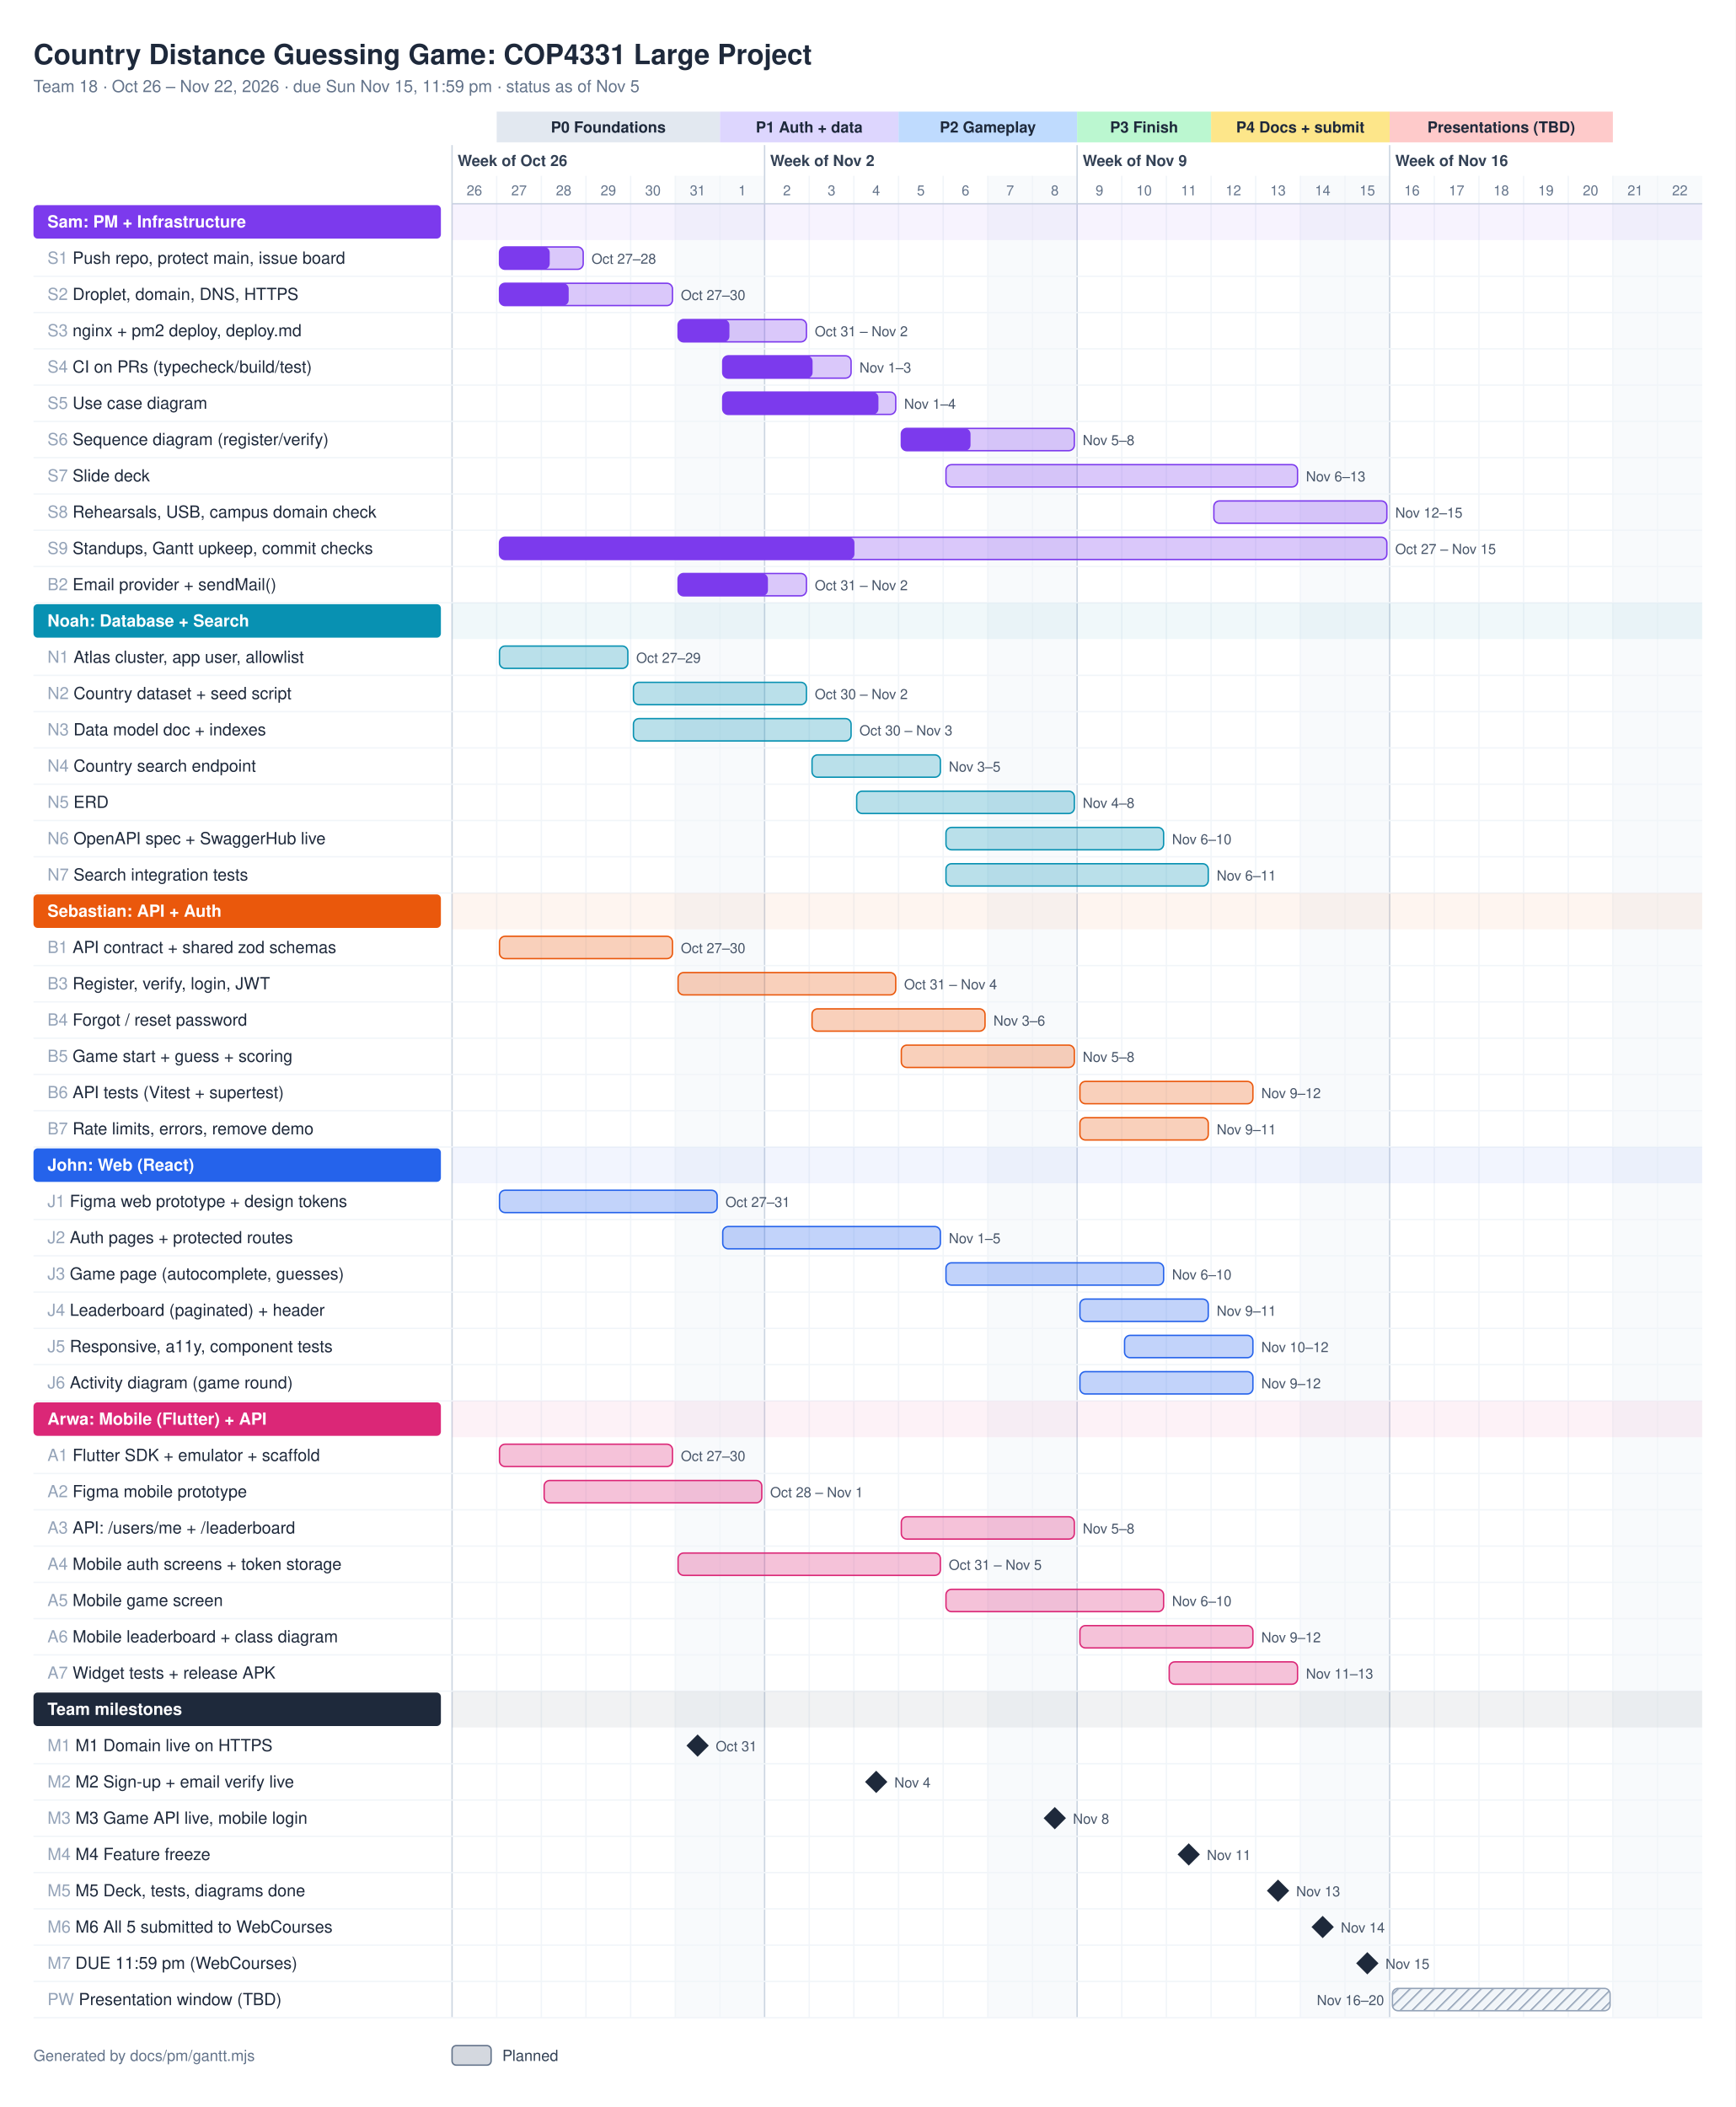
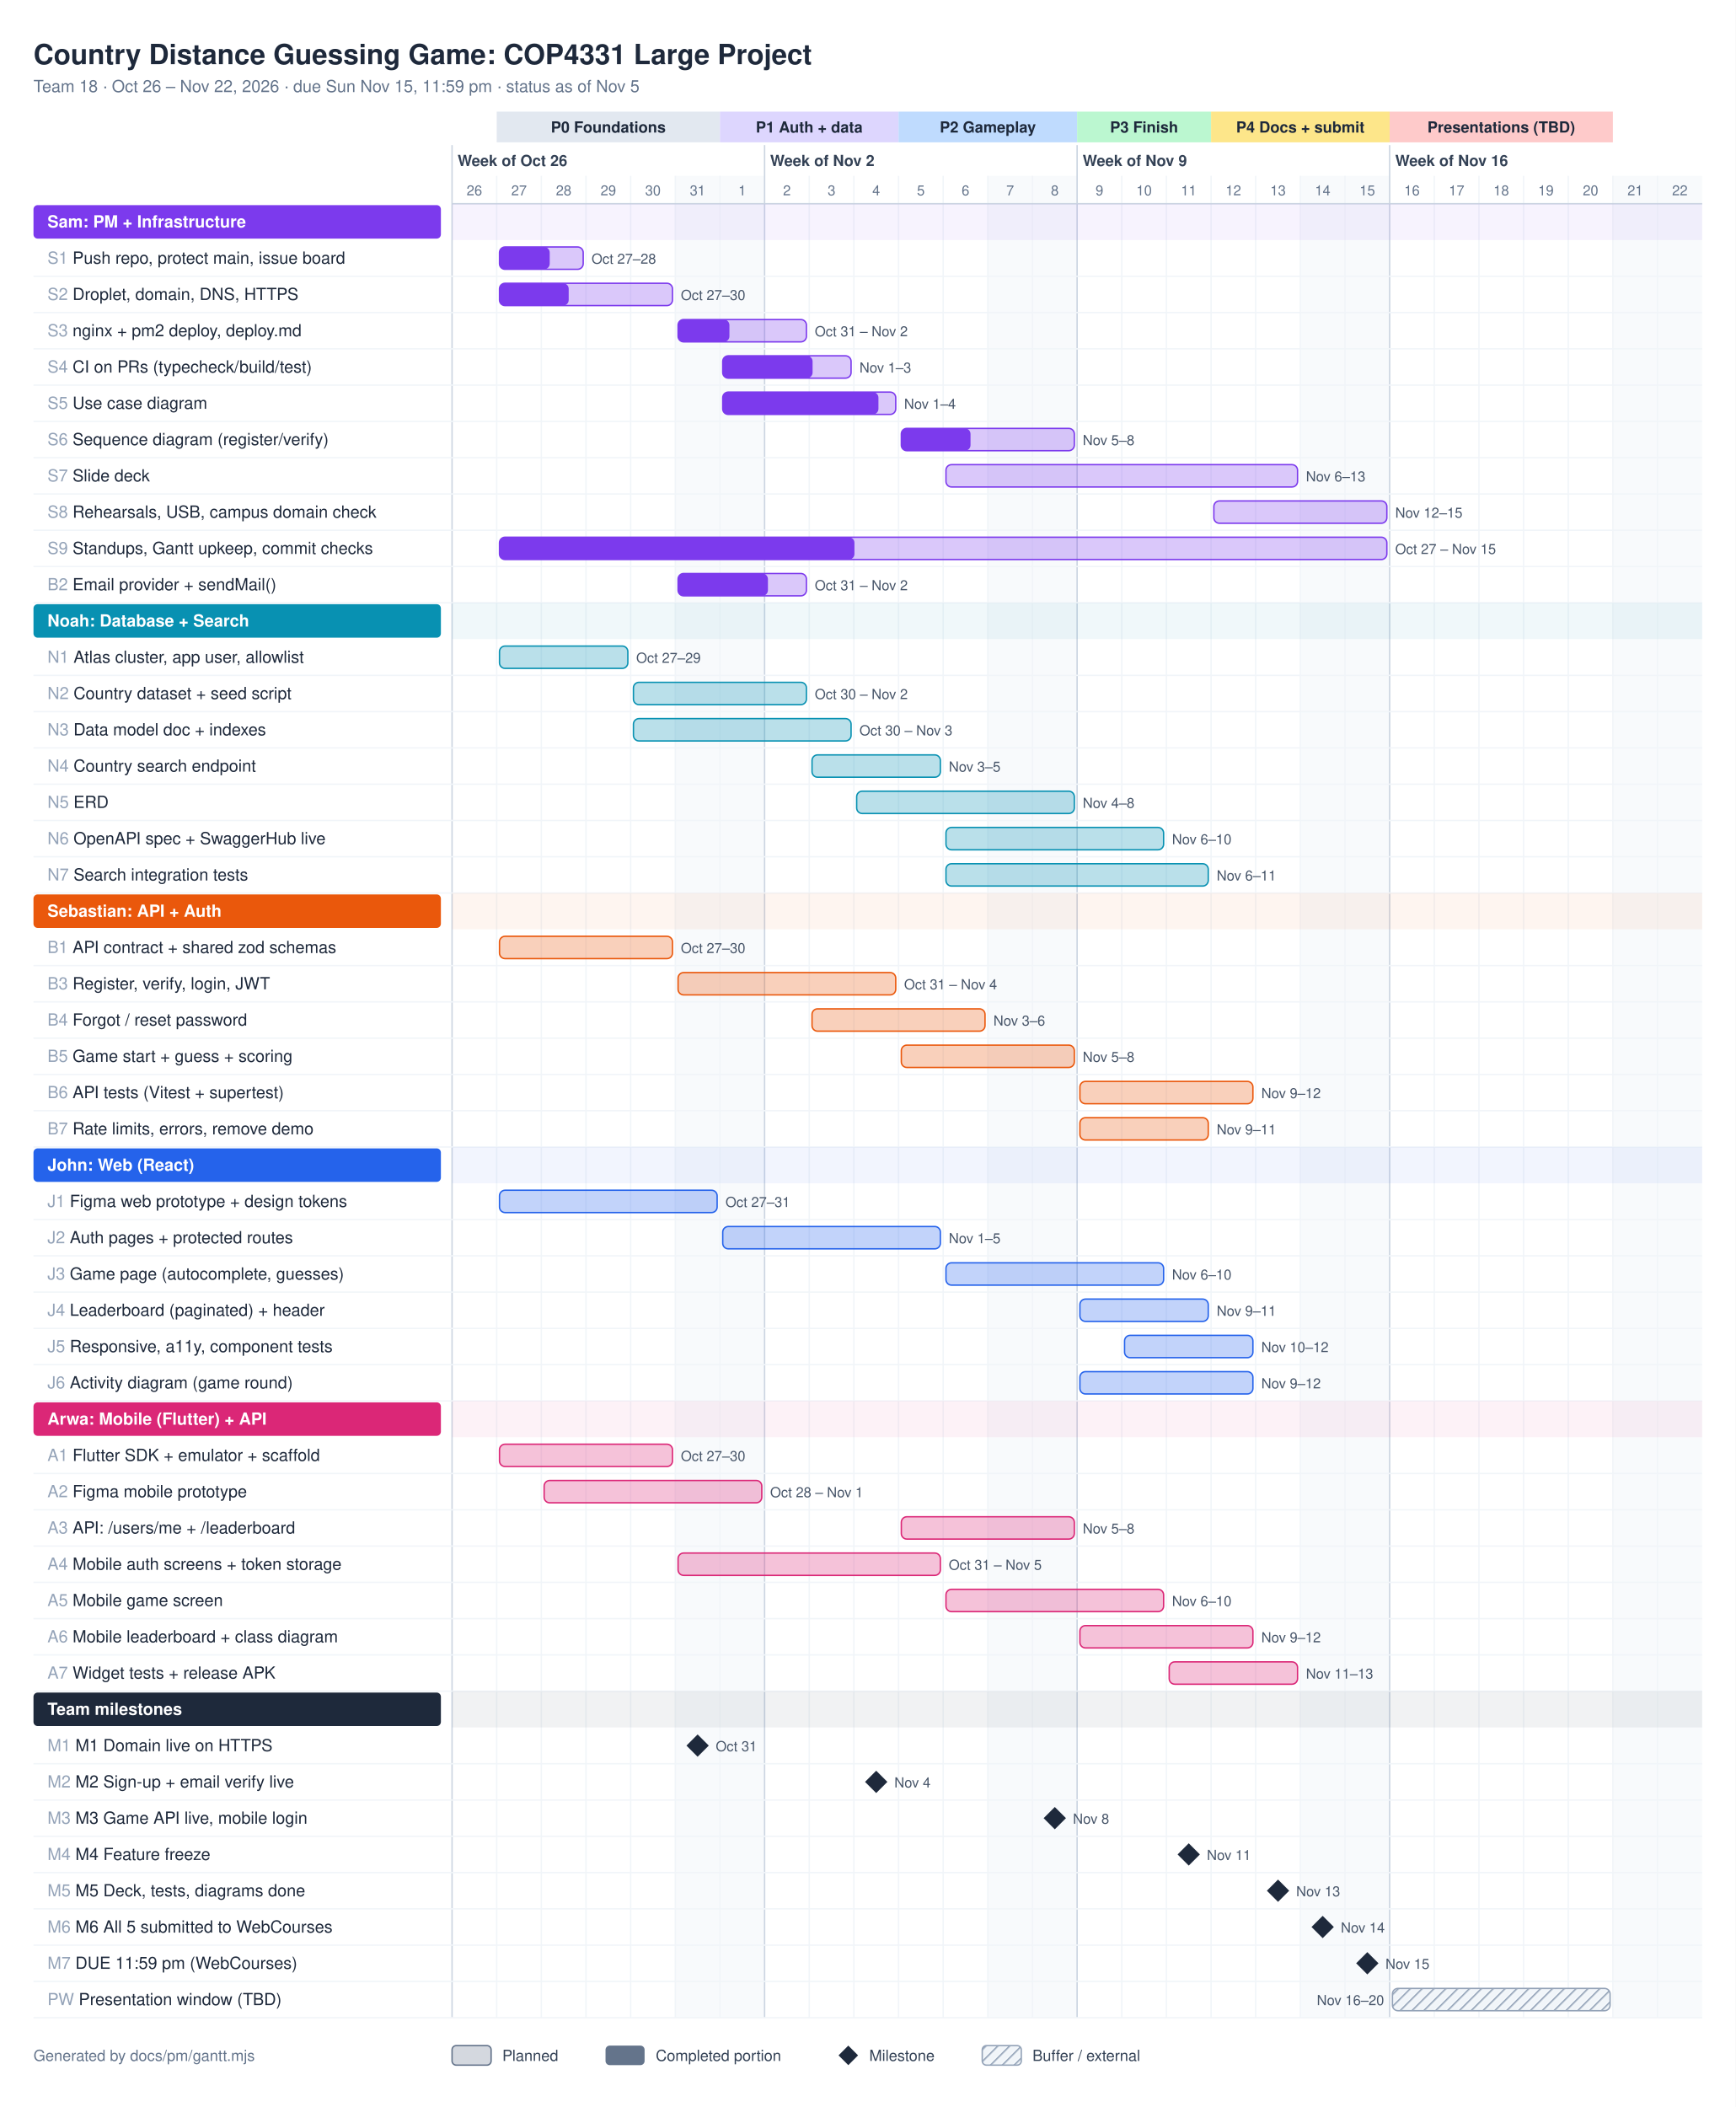
<svg xmlns="http://www.w3.org/2000/svg" viewBox="0 0 1244 1510" width="1244" height="1510" font-family="Segoe UI, Helvetica, Arial, sans-serif">
  <defs>
    <pattern id="hatch" width="6" height="6" patternUnits="userSpaceOnUse" patternTransform="rotate(45)">
      <rect width="6" height="6" fill="#f1f5f9" />
      <line x1="0" y1="0" x2="0" y2="6" stroke="#94a3b8" stroke-width="2" />
    </pattern>
  </defs>
  <rect width="1244" height="1510" fill="#ffffff" />
  <text x="24" y="46" font-size="20" font-weight="700" fill="#1e293b">Country Distance Guessing Game: COP4331 Large Project</text>
  <text x="24" y="66" font-size="12" fill="#64748b">Team 18 · Oct 26 – Nov 22, 2026 · due Sun Nov 15, 11:59 pm · status as of Nov 5</text>
  <rect x="356" y="80" width="160" height="22" fill="#e2e8f0" />
  <text x="436" y="95" font-size="11" font-weight="600" text-anchor="middle" fill="#1e293b">P0 Foundations</text>
  <rect x="516" y="80" width="128" height="22" fill="#ddd6fe" />
  <text x="580" y="95" font-size="11" font-weight="600" text-anchor="middle" fill="#1e293b">P1 Auth + data</text>
  <rect x="644" y="80" width="128" height="22" fill="#bfdbfe" />
  <text x="708" y="95" font-size="11" font-weight="600" text-anchor="middle" fill="#1e293b">P2 Gameplay</text>
  <rect x="772" y="80" width="96" height="22" fill="#bbf7d0" />
  <text x="820" y="95" font-size="11" font-weight="600" text-anchor="middle" fill="#1e293b">P3 Finish</text>
  <rect x="868" y="80" width="128" height="22" fill="#fde68a" />
  <text x="932" y="95" font-size="11" font-weight="600" text-anchor="middle" fill="#1e293b">P4 Docs + submit</text>
  <rect x="996" y="80" width="160" height="22" fill="#fecaca" />
  <text x="1076" y="95" font-size="11" font-weight="600" text-anchor="middle" fill="#1e293b">Presentations (TBD)</text>
  <text x="328" y="119" font-size="11" font-weight="600" fill="#334155">Week of Oct 26</text>
  <line x1="324" y1="104" x2="324" y2="1446" stroke="#cbd5e1" />
  <text x="340" y="140" font-size="10" text-anchor="middle" fill="#64748b">26</text>
  <line x1="356" y1="126" x2="356" y2="1446" stroke="#f1f5f9" />
  <text x="372" y="140" font-size="10" text-anchor="middle" fill="#64748b">27</text>
  <line x1="388" y1="126" x2="388" y2="1446" stroke="#f1f5f9" />
  <text x="404" y="140" font-size="10" text-anchor="middle" fill="#64748b">28</text>
  <line x1="420" y1="126" x2="420" y2="1446" stroke="#f1f5f9" />
  <text x="436" y="140" font-size="10" text-anchor="middle" fill="#64748b">29</text>
  <line x1="452" y1="126" x2="452" y2="1446" stroke="#f1f5f9" />
  <text x="468" y="140" font-size="10" text-anchor="middle" fill="#64748b">30</text>
  <rect x="484" y="126" width="32" height="1320" fill="#f8fafc" />
  <line x1="484" y1="126" x2="484" y2="1446" stroke="#f1f5f9" />
  <text x="500" y="140" font-size="10" text-anchor="middle" fill="#64748b">31</text>
  <rect x="516" y="126" width="32" height="1320" fill="#f8fafc" />
  <line x1="516" y1="126" x2="516" y2="1446" stroke="#f1f5f9" />
  <text x="532" y="140" font-size="10" text-anchor="middle" fill="#64748b">1</text>
  <text x="552" y="119" font-size="11" font-weight="600" fill="#334155">Week of Nov 2</text>
  <line x1="548" y1="104" x2="548" y2="1446" stroke="#cbd5e1" />
  <text x="564" y="140" font-size="10" text-anchor="middle" fill="#64748b">2</text>
  <line x1="580" y1="126" x2="580" y2="1446" stroke="#f1f5f9" />
  <text x="596" y="140" font-size="10" text-anchor="middle" fill="#64748b">3</text>
  <line x1="612" y1="126" x2="612" y2="1446" stroke="#f1f5f9" />
  <text x="628" y="140" font-size="10" text-anchor="middle" fill="#64748b">4</text>
  <line x1="644" y1="126" x2="644" y2="1446" stroke="#f1f5f9" />
  <text x="660" y="140" font-size="10" text-anchor="middle" fill="#64748b">5</text>
  <line x1="676" y1="126" x2="676" y2="1446" stroke="#f1f5f9" />
  <text x="692" y="140" font-size="10" text-anchor="middle" fill="#64748b">6</text>
  <rect x="708" y="126" width="32" height="1320" fill="#f8fafc" />
  <line x1="708" y1="126" x2="708" y2="1446" stroke="#f1f5f9" />
  <text x="724" y="140" font-size="10" text-anchor="middle" fill="#64748b">7</text>
  <rect x="740" y="126" width="32" height="1320" fill="#f8fafc" />
  <line x1="740" y1="126" x2="740" y2="1446" stroke="#f1f5f9" />
  <text x="756" y="140" font-size="10" text-anchor="middle" fill="#64748b">8</text>
  <text x="776" y="119" font-size="11" font-weight="600" fill="#334155">Week of Nov 9</text>
  <line x1="772" y1="104" x2="772" y2="1446" stroke="#cbd5e1" />
  <text x="788" y="140" font-size="10" text-anchor="middle" fill="#64748b">9</text>
  <line x1="804" y1="126" x2="804" y2="1446" stroke="#f1f5f9" />
  <text x="820" y="140" font-size="10" text-anchor="middle" fill="#64748b">10</text>
  <line x1="836" y1="126" x2="836" y2="1446" stroke="#f1f5f9" />
  <text x="852" y="140" font-size="10" text-anchor="middle" fill="#64748b">11</text>
  <line x1="868" y1="126" x2="868" y2="1446" stroke="#f1f5f9" />
  <text x="884" y="140" font-size="10" text-anchor="middle" fill="#64748b">12</text>
  <line x1="900" y1="126" x2="900" y2="1446" stroke="#f1f5f9" />
  <text x="916" y="140" font-size="10" text-anchor="middle" fill="#64748b">13</text>
  <rect x="932" y="126" width="32" height="1320" fill="#f8fafc" />
  <line x1="932" y1="126" x2="932" y2="1446" stroke="#f1f5f9" />
  <text x="948" y="140" font-size="10" text-anchor="middle" fill="#64748b">14</text>
  <rect x="964" y="126" width="32" height="1320" fill="#f8fafc" />
  <line x1="964" y1="126" x2="964" y2="1446" stroke="#f1f5f9" />
  <text x="980" y="140" font-size="10" text-anchor="middle" fill="#64748b">15</text>
  <text x="1000" y="119" font-size="11" font-weight="600" fill="#334155">Week of Nov 16</text>
  <line x1="996" y1="104" x2="996" y2="1446" stroke="#cbd5e1" />
  <text x="1012" y="140" font-size="10" text-anchor="middle" fill="#64748b">16</text>
  <line x1="1028" y1="126" x2="1028" y2="1446" stroke="#f1f5f9" />
  <text x="1044" y="140" font-size="10" text-anchor="middle" fill="#64748b">17</text>
  <line x1="1060" y1="126" x2="1060" y2="1446" stroke="#f1f5f9" />
  <text x="1076" y="140" font-size="10" text-anchor="middle" fill="#64748b">18</text>
  <line x1="1092" y1="126" x2="1092" y2="1446" stroke="#f1f5f9" />
  <text x="1108" y="140" font-size="10" text-anchor="middle" fill="#64748b">19</text>
  <line x1="1124" y1="126" x2="1124" y2="1446" stroke="#f1f5f9" />
  <text x="1140" y="140" font-size="10" text-anchor="middle" fill="#64748b">20</text>
  <rect x="1156" y="126" width="32" height="1320" fill="#f8fafc" />
  <line x1="1156" y1="126" x2="1156" y2="1446" stroke="#f1f5f9" />
  <text x="1172" y="140" font-size="10" text-anchor="middle" fill="#64748b">21</text>
  <rect x="1188" y="126" width="32" height="1320" fill="#f8fafc" />
  <line x1="1188" y1="126" x2="1188" y2="1446" stroke="#f1f5f9" />
  <text x="1204" y="140" font-size="10" text-anchor="middle" fill="#64748b">22</text>
  <line x1="324" y1="146" x2="1220" y2="146" stroke="#cbd5e1" />
  <rect x="24" y="147" width="292" height="24" rx="3" fill="#7c3aed" />
  <text x="34" y="163" font-size="12" font-weight="700" fill="#ffffff">Sam: PM + Infrastructure</text>
  <rect x="324" y="146" width="896" height="26" fill="#7c3aed" fill-opacity="0.06" />
  <text x="34" y="189" font-size="12" fill="#1e293b">
    <tspan fill="#94a3b8">S1</tspan>  Push repo, protect main, issue board</text>
  <line x1="24" y1="198" x2="1220" y2="198" stroke="#f1f5f9" />
  <rect x="358" y="177" width="60" height="16" rx="4" fill="#7c3aed" fill-opacity="0.28" stroke="#7c3aed" />
  <rect x="358" y="177" width="36" height="16" rx="4" fill="#7c3aed" />
  <text x="424" y="189" font-size="10" fill="#475569">Oct 27–28</text>
  <text x="34" y="215" font-size="12" fill="#1e293b">
    <tspan fill="#94a3b8">S2</tspan>  Droplet, domain, DNS, HTTPS</text>
  <line x1="24" y1="224" x2="1220" y2="224" stroke="#f1f5f9" />
  <rect x="358" y="203" width="124" height="16" rx="4" fill="#7c3aed" fill-opacity="0.28" stroke="#7c3aed" />
  <rect x="358" y="203" width="49.6" height="16" rx="4" fill="#7c3aed" />
  <text x="488" y="215" font-size="10" fill="#475569">Oct 27–30</text>
  <text x="34" y="241" font-size="12" fill="#1e293b">
    <tspan fill="#94a3b8">S3</tspan>  nginx + pm2 deploy, deploy.md</text>
  <line x1="24" y1="250" x2="1220" y2="250" stroke="#f1f5f9" />
  <rect x="486" y="229" width="92" height="16" rx="4" fill="#7c3aed" fill-opacity="0.28" stroke="#7c3aed" />
  <rect x="486" y="229" width="36.8" height="16" rx="4" fill="#7c3aed" />
  <text x="584" y="241" font-size="10" fill="#475569">Oct 31 – Nov 2</text>
  <text x="34" y="267" font-size="12" fill="#1e293b">
    <tspan fill="#94a3b8">S4</tspan>  CI on PRs (typecheck/build/test)</text>
  <line x1="24" y1="276" x2="1220" y2="276" stroke="#f1f5f9" />
  <rect x="518" y="255" width="92" height="16" rx="4" fill="#7c3aed" fill-opacity="0.28" stroke="#7c3aed" />
  <rect x="518" y="255" width="64.4" height="16" rx="4" fill="#7c3aed" />
  <text x="616" y="267" font-size="10" fill="#475569">Nov 1–3</text>
  <text x="34" y="293" font-size="12" fill="#1e293b">
    <tspan fill="#94a3b8">S5</tspan>  Use case diagram</text>
  <line x1="24" y1="302" x2="1220" y2="302" stroke="#f1f5f9" />
  <rect x="518" y="281" width="124" height="16" rx="4" fill="#7c3aed" fill-opacity="0.28" stroke="#7c3aed" />
  <rect x="518" y="281" width="111.6" height="16" rx="4" fill="#7c3aed" />
  <text x="648" y="293" font-size="10" fill="#475569">Nov 1–4</text>
  <text x="34" y="319" font-size="12" fill="#1e293b">
    <tspan fill="#94a3b8">S6</tspan>  Sequence diagram (register/verify)</text>
  <line x1="24" y1="328" x2="1220" y2="328" stroke="#f1f5f9" />
  <rect x="646" y="307" width="124" height="16" rx="4" fill="#7c3aed" fill-opacity="0.28" stroke="#7c3aed" />
  <rect x="646" y="307" width="49.6" height="16" rx="4" fill="#7c3aed" />
  <text x="776" y="319" font-size="10" fill="#475569">Nov 5–8</text>
  <text x="34" y="345" font-size="12" fill="#1e293b">
    <tspan fill="#94a3b8">S7</tspan>  Slide deck</text>
  <line x1="24" y1="354" x2="1220" y2="354" stroke="#f1f5f9" />
  <rect x="678" y="333" width="252" height="16" rx="4" fill="#7c3aed" fill-opacity="0.28" stroke="#7c3aed" />
  <text x="936" y="345" font-size="10" fill="#475569">Nov 6–13</text>
  <text x="34" y="371" font-size="12" fill="#1e293b">
    <tspan fill="#94a3b8">S8</tspan>  Rehearsals, USB, campus domain check</text>
  <line x1="24" y1="380" x2="1220" y2="380" stroke="#f1f5f9" />
  <rect x="870" y="359" width="124" height="16" rx="4" fill="#7c3aed" fill-opacity="0.28" stroke="#7c3aed" />
  <text x="1000" y="371" font-size="10" fill="#475569">Nov 12–15</text>
  <text x="34" y="397" font-size="12" fill="#1e293b">
    <tspan fill="#94a3b8">S9</tspan>  Standups, Gantt upkeep, commit checks</text>
  <line x1="24" y1="406" x2="1220" y2="406" stroke="#f1f5f9" />
  <rect x="358" y="385" width="636" height="16" rx="4" fill="#7c3aed" fill-opacity="0.28" stroke="#7c3aed" />
  <rect x="358" y="385" width="254.4" height="16" rx="4" fill="#7c3aed" />
  <text x="1000" y="397" font-size="10" fill="#475569">Oct 27 – Nov 15</text>
  <text x="34" y="423" font-size="12" fill="#1e293b">
    <tspan fill="#94a3b8">B2</tspan>  Email provider + sendMail()</text>
  <line x1="24" y1="432" x2="1220" y2="432" stroke="#f1f5f9" />
  <rect x="486" y="411" width="92" height="16" rx="4" fill="#7c3aed" fill-opacity="0.28" stroke="#7c3aed" />
  <rect x="486" y="411" width="64.4" height="16" rx="4" fill="#7c3aed" />
  <text x="584" y="423" font-size="10" fill="#475569">Oct 31 – Nov 2</text>
  <rect x="24" y="433" width="292" height="24" rx="3" fill="#0891b2" />
  <text x="34" y="449" font-size="12" font-weight="700" fill="#ffffff">Noah: Database + Search</text>
  <rect x="324" y="432" width="896" height="26" fill="#0891b2" fill-opacity="0.06" />
  <text x="34" y="475" font-size="12" fill="#1e293b">
    <tspan fill="#94a3b8">N1</tspan>  Atlas cluster, app user, allowlist</text>
  <line x1="24" y1="484" x2="1220" y2="484" stroke="#f1f5f9" />
  <rect x="358" y="463" width="92" height="16" rx="4" fill="#0891b2" fill-opacity="0.28" stroke="#0891b2" />
  <text x="456" y="475" font-size="10" fill="#475569">Oct 27–29</text>
  <text x="34" y="501" font-size="12" fill="#1e293b">
    <tspan fill="#94a3b8">N2</tspan>  Country dataset + seed script</text>
  <line x1="24" y1="510" x2="1220" y2="510" stroke="#f1f5f9" />
  <rect x="454" y="489" width="124" height="16" rx="4" fill="#0891b2" fill-opacity="0.28" stroke="#0891b2" />
  <text x="584" y="501" font-size="10" fill="#475569">Oct 30 – Nov 2</text>
  <text x="34" y="527" font-size="12" fill="#1e293b">
    <tspan fill="#94a3b8">N3</tspan>  Data model doc + indexes</text>
  <line x1="24" y1="536" x2="1220" y2="536" stroke="#f1f5f9" />
  <rect x="454" y="515" width="156" height="16" rx="4" fill="#0891b2" fill-opacity="0.28" stroke="#0891b2" />
  <text x="616" y="527" font-size="10" fill="#475569">Oct 30 – Nov 3</text>
  <text x="34" y="553" font-size="12" fill="#1e293b">
    <tspan fill="#94a3b8">N4</tspan>  Country search endpoint</text>
  <line x1="24" y1="562" x2="1220" y2="562" stroke="#f1f5f9" />
  <rect x="582" y="541" width="92" height="16" rx="4" fill="#0891b2" fill-opacity="0.28" stroke="#0891b2" />
  <text x="680" y="553" font-size="10" fill="#475569">Nov 3–5</text>
  <text x="34" y="579" font-size="12" fill="#1e293b">
    <tspan fill="#94a3b8">N5</tspan>  ERD</text>
  <line x1="24" y1="588" x2="1220" y2="588" stroke="#f1f5f9" />
  <rect x="614" y="567" width="156" height="16" rx="4" fill="#0891b2" fill-opacity="0.28" stroke="#0891b2" />
  <text x="776" y="579" font-size="10" fill="#475569">Nov 4–8</text>
  <text x="34" y="605" font-size="12" fill="#1e293b">
    <tspan fill="#94a3b8">N6</tspan>  OpenAPI spec + SwaggerHub live</text>
  <line x1="24" y1="614" x2="1220" y2="614" stroke="#f1f5f9" />
  <rect x="678" y="593" width="156" height="16" rx="4" fill="#0891b2" fill-opacity="0.28" stroke="#0891b2" />
  <text x="840" y="605" font-size="10" fill="#475569">Nov 6–10</text>
  <text x="34" y="631" font-size="12" fill="#1e293b">
    <tspan fill="#94a3b8">N7</tspan>  Search integration tests</text>
  <line x1="24" y1="640" x2="1220" y2="640" stroke="#f1f5f9" />
  <rect x="678" y="619" width="188" height="16" rx="4" fill="#0891b2" fill-opacity="0.28" stroke="#0891b2" />
  <text x="872" y="631" font-size="10" fill="#475569">Nov 6–11</text>
  <rect x="24" y="641" width="292" height="24" rx="3" fill="#ea580c" />
  <text x="34" y="657" font-size="12" font-weight="700" fill="#ffffff">Sebastian: API + Auth</text>
  <rect x="324" y="640" width="896" height="26" fill="#ea580c" fill-opacity="0.06" />
  <text x="34" y="683" font-size="12" fill="#1e293b">
    <tspan fill="#94a3b8">B1</tspan>  API contract + shared zod schemas</text>
  <line x1="24" y1="692" x2="1220" y2="692" stroke="#f1f5f9" />
  <rect x="358" y="671" width="124" height="16" rx="4" fill="#ea580c" fill-opacity="0.28" stroke="#ea580c" />
  <text x="488" y="683" font-size="10" fill="#475569">Oct 27–30</text>
  <text x="34" y="709" font-size="12" fill="#1e293b">
    <tspan fill="#94a3b8">B3</tspan>  Register, verify, login, JWT</text>
  <line x1="24" y1="718" x2="1220" y2="718" stroke="#f1f5f9" />
  <rect x="486" y="697" width="156" height="16" rx="4" fill="#ea580c" fill-opacity="0.28" stroke="#ea580c" />
  <text x="648" y="709" font-size="10" fill="#475569">Oct 31 – Nov 4</text>
  <text x="34" y="735" font-size="12" fill="#1e293b">
    <tspan fill="#94a3b8">B4</tspan>  Forgot / reset password</text>
  <line x1="24" y1="744" x2="1220" y2="744" stroke="#f1f5f9" />
  <rect x="582" y="723" width="124" height="16" rx="4" fill="#ea580c" fill-opacity="0.28" stroke="#ea580c" />
  <text x="712" y="735" font-size="10" fill="#475569">Nov 3–6</text>
  <text x="34" y="761" font-size="12" fill="#1e293b">
    <tspan fill="#94a3b8">B5</tspan>  Game start + guess + scoring</text>
  <line x1="24" y1="770" x2="1220" y2="770" stroke="#f1f5f9" />
  <rect x="646" y="749" width="124" height="16" rx="4" fill="#ea580c" fill-opacity="0.28" stroke="#ea580c" />
  <text x="776" y="761" font-size="10" fill="#475569">Nov 5–8</text>
  <text x="34" y="787" font-size="12" fill="#1e293b">
    <tspan fill="#94a3b8">B6</tspan>  API tests (Vitest + supertest)</text>
  <line x1="24" y1="796" x2="1220" y2="796" stroke="#f1f5f9" />
  <rect x="774" y="775" width="124" height="16" rx="4" fill="#ea580c" fill-opacity="0.28" stroke="#ea580c" />
  <text x="904" y="787" font-size="10" fill="#475569">Nov 9–12</text>
  <text x="34" y="813" font-size="12" fill="#1e293b">
    <tspan fill="#94a3b8">B7</tspan>  Rate limits, errors, remove demo</text>
  <line x1="24" y1="822" x2="1220" y2="822" stroke="#f1f5f9" />
  <rect x="774" y="801" width="92" height="16" rx="4" fill="#ea580c" fill-opacity="0.28" stroke="#ea580c" />
  <text x="872" y="813" font-size="10" fill="#475569">Nov 9–11</text>
  <rect x="24" y="823" width="292" height="24" rx="3" fill="#2563eb" />
  <text x="34" y="839" font-size="12" font-weight="700" fill="#ffffff">John: Web (React)</text>
  <rect x="324" y="822" width="896" height="26" fill="#2563eb" fill-opacity="0.06" />
  <text x="34" y="865" font-size="12" fill="#1e293b">
    <tspan fill="#94a3b8">J1</tspan>  Figma web prototype + design tokens</text>
  <line x1="24" y1="874" x2="1220" y2="874" stroke="#f1f5f9" />
  <rect x="358" y="853" width="156" height="16" rx="4" fill="#2563eb" fill-opacity="0.28" stroke="#2563eb" />
  <text x="520" y="865" font-size="10" fill="#475569">Oct 27–31</text>
  <text x="34" y="891" font-size="12" fill="#1e293b">
    <tspan fill="#94a3b8">J2</tspan>  Auth pages + protected routes</text>
  <line x1="24" y1="900" x2="1220" y2="900" stroke="#f1f5f9" />
  <rect x="518" y="879" width="156" height="16" rx="4" fill="#2563eb" fill-opacity="0.28" stroke="#2563eb" />
  <text x="680" y="891" font-size="10" fill="#475569">Nov 1–5</text>
  <text x="34" y="917" font-size="12" fill="#1e293b">
    <tspan fill="#94a3b8">J3</tspan>  Game page (autocomplete, guesses)</text>
  <line x1="24" y1="926" x2="1220" y2="926" stroke="#f1f5f9" />
  <rect x="678" y="905" width="156" height="16" rx="4" fill="#2563eb" fill-opacity="0.28" stroke="#2563eb" />
  <text x="840" y="917" font-size="10" fill="#475569">Nov 6–10</text>
  <text x="34" y="943" font-size="12" fill="#1e293b">
    <tspan fill="#94a3b8">J4</tspan>  Leaderboard (paginated) + header</text>
  <line x1="24" y1="952" x2="1220" y2="952" stroke="#f1f5f9" />
  <rect x="774" y="931" width="92" height="16" rx="4" fill="#2563eb" fill-opacity="0.28" stroke="#2563eb" />
  <text x="872" y="943" font-size="10" fill="#475569">Nov 9–11</text>
  <text x="34" y="969" font-size="12" fill="#1e293b">
    <tspan fill="#94a3b8">J5</tspan>  Responsive, a11y, component tests</text>
  <line x1="24" y1="978" x2="1220" y2="978" stroke="#f1f5f9" />
  <rect x="806" y="957" width="92" height="16" rx="4" fill="#2563eb" fill-opacity="0.28" stroke="#2563eb" />
  <text x="904" y="969" font-size="10" fill="#475569">Nov 10–12</text>
  <text x="34" y="995" font-size="12" fill="#1e293b">
    <tspan fill="#94a3b8">J6</tspan>  Activity diagram (game round)</text>
  <line x1="24" y1="1004" x2="1220" y2="1004" stroke="#f1f5f9" />
  <rect x="774" y="983" width="124" height="16" rx="4" fill="#2563eb" fill-opacity="0.28" stroke="#2563eb" />
  <text x="904" y="995" font-size="10" fill="#475569">Nov 9–12</text>
  <rect x="24" y="1005" width="292" height="24" rx="3" fill="#db2777" />
  <text x="34" y="1021" font-size="12" font-weight="700" fill="#ffffff">Arwa: Mobile (Flutter) + API</text>
  <rect x="324" y="1004" width="896" height="26" fill="#db2777" fill-opacity="0.06" />
  <text x="34" y="1047" font-size="12" fill="#1e293b">
    <tspan fill="#94a3b8">A1</tspan>  Flutter SDK + emulator + scaffold</text>
  <line x1="24" y1="1056" x2="1220" y2="1056" stroke="#f1f5f9" />
  <rect x="358" y="1035" width="124" height="16" rx="4" fill="#db2777" fill-opacity="0.28" stroke="#db2777" />
  <text x="488" y="1047" font-size="10" fill="#475569">Oct 27–30</text>
  <text x="34" y="1073" font-size="12" fill="#1e293b">
    <tspan fill="#94a3b8">A2</tspan>  Figma mobile prototype</text>
  <line x1="24" y1="1082" x2="1220" y2="1082" stroke="#f1f5f9" />
  <rect x="390" y="1061" width="156" height="16" rx="4" fill="#db2777" fill-opacity="0.28" stroke="#db2777" />
  <text x="552" y="1073" font-size="10" fill="#475569">Oct 28 – Nov 1</text>
  <text x="34" y="1099" font-size="12" fill="#1e293b">
    <tspan fill="#94a3b8">A3</tspan>  API: /users/me + /leaderboard</text>
  <line x1="24" y1="1108" x2="1220" y2="1108" stroke="#f1f5f9" />
  <rect x="646" y="1087" width="124" height="16" rx="4" fill="#db2777" fill-opacity="0.28" stroke="#db2777" />
  <text x="776" y="1099" font-size="10" fill="#475569">Nov 5–8</text>
  <text x="34" y="1125" font-size="12" fill="#1e293b">
    <tspan fill="#94a3b8">A4</tspan>  Mobile auth screens + token storage</text>
  <line x1="24" y1="1134" x2="1220" y2="1134" stroke="#f1f5f9" />
  <rect x="486" y="1113" width="188" height="16" rx="4" fill="#db2777" fill-opacity="0.28" stroke="#db2777" />
  <text x="680" y="1125" font-size="10" fill="#475569">Oct 31 – Nov 5</text>
  <text x="34" y="1151" font-size="12" fill="#1e293b">
    <tspan fill="#94a3b8">A5</tspan>  Mobile game screen</text>
  <line x1="24" y1="1160" x2="1220" y2="1160" stroke="#f1f5f9" />
  <rect x="678" y="1139" width="156" height="16" rx="4" fill="#db2777" fill-opacity="0.28" stroke="#db2777" />
  <text x="840" y="1151" font-size="10" fill="#475569">Nov 6–10</text>
  <text x="34" y="1177" font-size="12" fill="#1e293b">
    <tspan fill="#94a3b8">A6</tspan>  Mobile leaderboard + class diagram</text>
  <line x1="24" y1="1186" x2="1220" y2="1186" stroke="#f1f5f9" />
  <rect x="774" y="1165" width="124" height="16" rx="4" fill="#db2777" fill-opacity="0.28" stroke="#db2777" />
  <text x="904" y="1177" font-size="10" fill="#475569">Nov 9–12</text>
  <text x="34" y="1203" font-size="12" fill="#1e293b">
    <tspan fill="#94a3b8">A7</tspan>  Widget tests + release APK</text>
  <line x1="24" y1="1212" x2="1220" y2="1212" stroke="#f1f5f9" />
  <rect x="838" y="1191" width="92" height="16" rx="4" fill="#db2777" fill-opacity="0.28" stroke="#db2777" />
  <text x="936" y="1203" font-size="10" fill="#475569">Nov 11–13</text>
  <rect x="24" y="1213" width="292" height="24" rx="3" fill="#1e293b" />
  <text x="34" y="1229" font-size="12" font-weight="700" fill="#ffffff">Team milestones</text>
  <rect x="324" y="1212" width="896" height="26" fill="#1e293b" fill-opacity="0.06" />
  <text x="34" y="1255" font-size="12" fill="#1e293b">
    <tspan fill="#94a3b8">M1</tspan>  M1 Domain live on HTTPS</text>
  <line x1="24" y1="1264" x2="1220" y2="1264" stroke="#f1f5f9" />
  <polygon points="500,1243 508,1251 500,1259 492,1251" fill="#1e293b" />
  <text x="513" y="1255" font-size="10" fill="#475569">Oct 31</text>
  <text x="34" y="1281" font-size="12" fill="#1e293b">
    <tspan fill="#94a3b8">M2</tspan>  M2 Sign-up + email verify live</text>
  <line x1="24" y1="1290" x2="1220" y2="1290" stroke="#f1f5f9" />
  <polygon points="628,1269 636,1277 628,1285 620,1277" fill="#1e293b" />
  <text x="641" y="1281" font-size="10" fill="#475569">Nov 4</text>
  <text x="34" y="1307" font-size="12" fill="#1e293b">
    <tspan fill="#94a3b8">M3</tspan>  M3 Game API live, mobile login</text>
  <line x1="24" y1="1316" x2="1220" y2="1316" stroke="#f1f5f9" />
  <polygon points="756,1295 764,1303 756,1311 748,1303" fill="#1e293b" />
  <text x="769" y="1307" font-size="10" fill="#475569">Nov 8</text>
  <text x="34" y="1333" font-size="12" fill="#1e293b">
    <tspan fill="#94a3b8">M4</tspan>  M4 Feature freeze</text>
  <line x1="24" y1="1342" x2="1220" y2="1342" stroke="#f1f5f9" />
  <polygon points="852,1321 860,1329 852,1337 844,1329" fill="#1e293b" />
  <text x="865" y="1333" font-size="10" fill="#475569">Nov 11</text>
  <text x="34" y="1359" font-size="12" fill="#1e293b">
    <tspan fill="#94a3b8">M5</tspan>  M5 Deck, tests, diagrams done</text>
  <line x1="24" y1="1368" x2="1220" y2="1368" stroke="#f1f5f9" />
  <polygon points="916,1347 924,1355 916,1363 908,1355" fill="#1e293b" />
  <text x="929" y="1359" font-size="10" fill="#475569">Nov 13</text>
  <text x="34" y="1385" font-size="12" fill="#1e293b">
    <tspan fill="#94a3b8">M6</tspan>  M6 All 5 submitted to WebCourses</text>
  <line x1="24" y1="1394" x2="1220" y2="1394" stroke="#f1f5f9" />
  <polygon points="948,1373 956,1381 948,1389 940,1381" fill="#1e293b" />
  <text x="961" y="1385" font-size="10" fill="#475569">Nov 14</text>
  <text x="34" y="1411" font-size="12" fill="#1e293b">
    <tspan fill="#94a3b8">M7</tspan>  DUE 11:59 pm (WebCourses)</text>
  <line x1="24" y1="1420" x2="1220" y2="1420" stroke="#f1f5f9" />
  <polygon points="980,1399 988,1407 980,1415 972,1407" fill="#1e293b" />
  <text x="993" y="1411" font-size="10" fill="#475569">Nov 15</text>
  <text x="34" y="1437" font-size="12" fill="#1e293b">
    <tspan fill="#94a3b8">PW</tspan>  Presentation window (TBD)</text>
  <line x1="24" y1="1446" x2="1220" y2="1446" stroke="#f1f5f9" />
  <rect x="998" y="1425" width="156" height="16" rx="4" fill="url(#hatch)" stroke="#94a3b8" />
  <text x="992" y="1437" font-size="10" text-anchor="end" fill="#475569">Nov 16–20</text>
  <rect x="324" y="1466" width="28" height="14" rx="3" fill="#64748b" fill-opacity="0.28" stroke="#64748b" />
  <text x="360" y="1477" font-size="11" fill="#334155">Planned</text>
+   <rect x="434" y="1466" width="28" height="14" rx="3" fill="#64748b" />
+   <text x="470" y="1477" font-size="11" fill="#334155">Completed portion</text>
+   <polygon points="608,1466 615,1473 608,1480 601,1473" fill="#1e293b" />
+   <text x="623" y="1477" font-size="11" fill="#334155">Milestone</text>
+   <rect x="704" y="1466" width="28" height="14" rx="3" fill="url(#hatch)" stroke="#94a3b8" />
+   <text x="740" y="1477" font-size="11" fill="#334155">Buffer / external</text>
  <text x="24" y="1477" font-size="11" fill="#64748b">Generated by docs/pm/gantt.mjs</text>
</svg>
